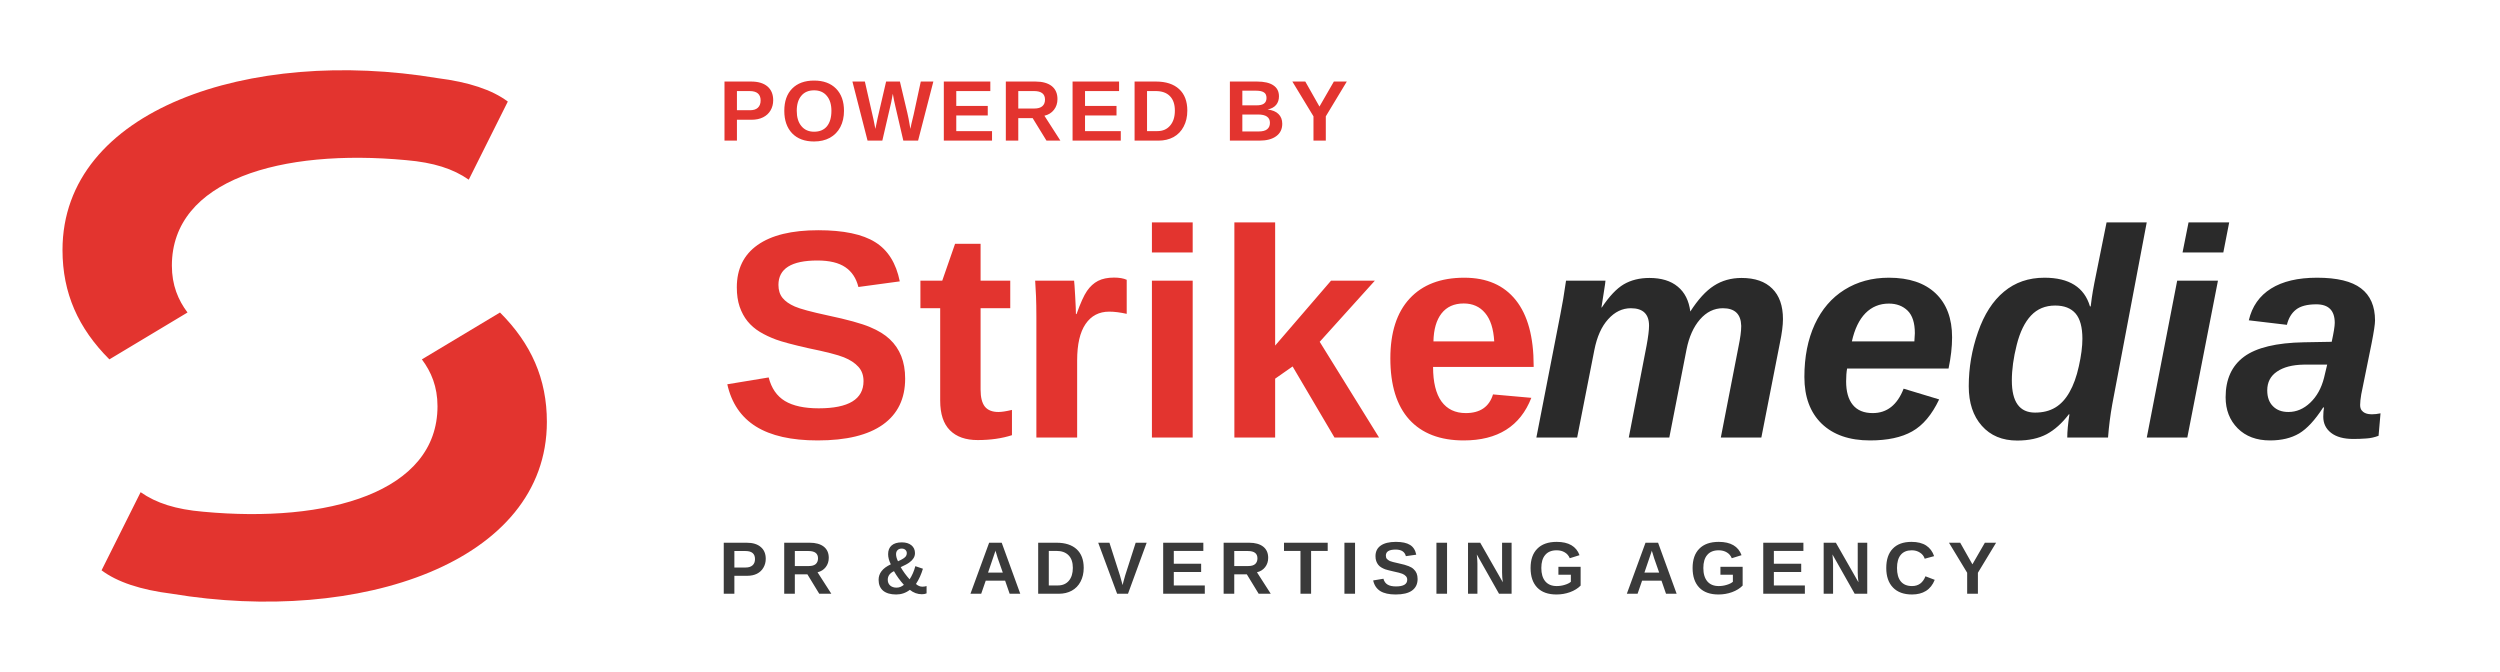
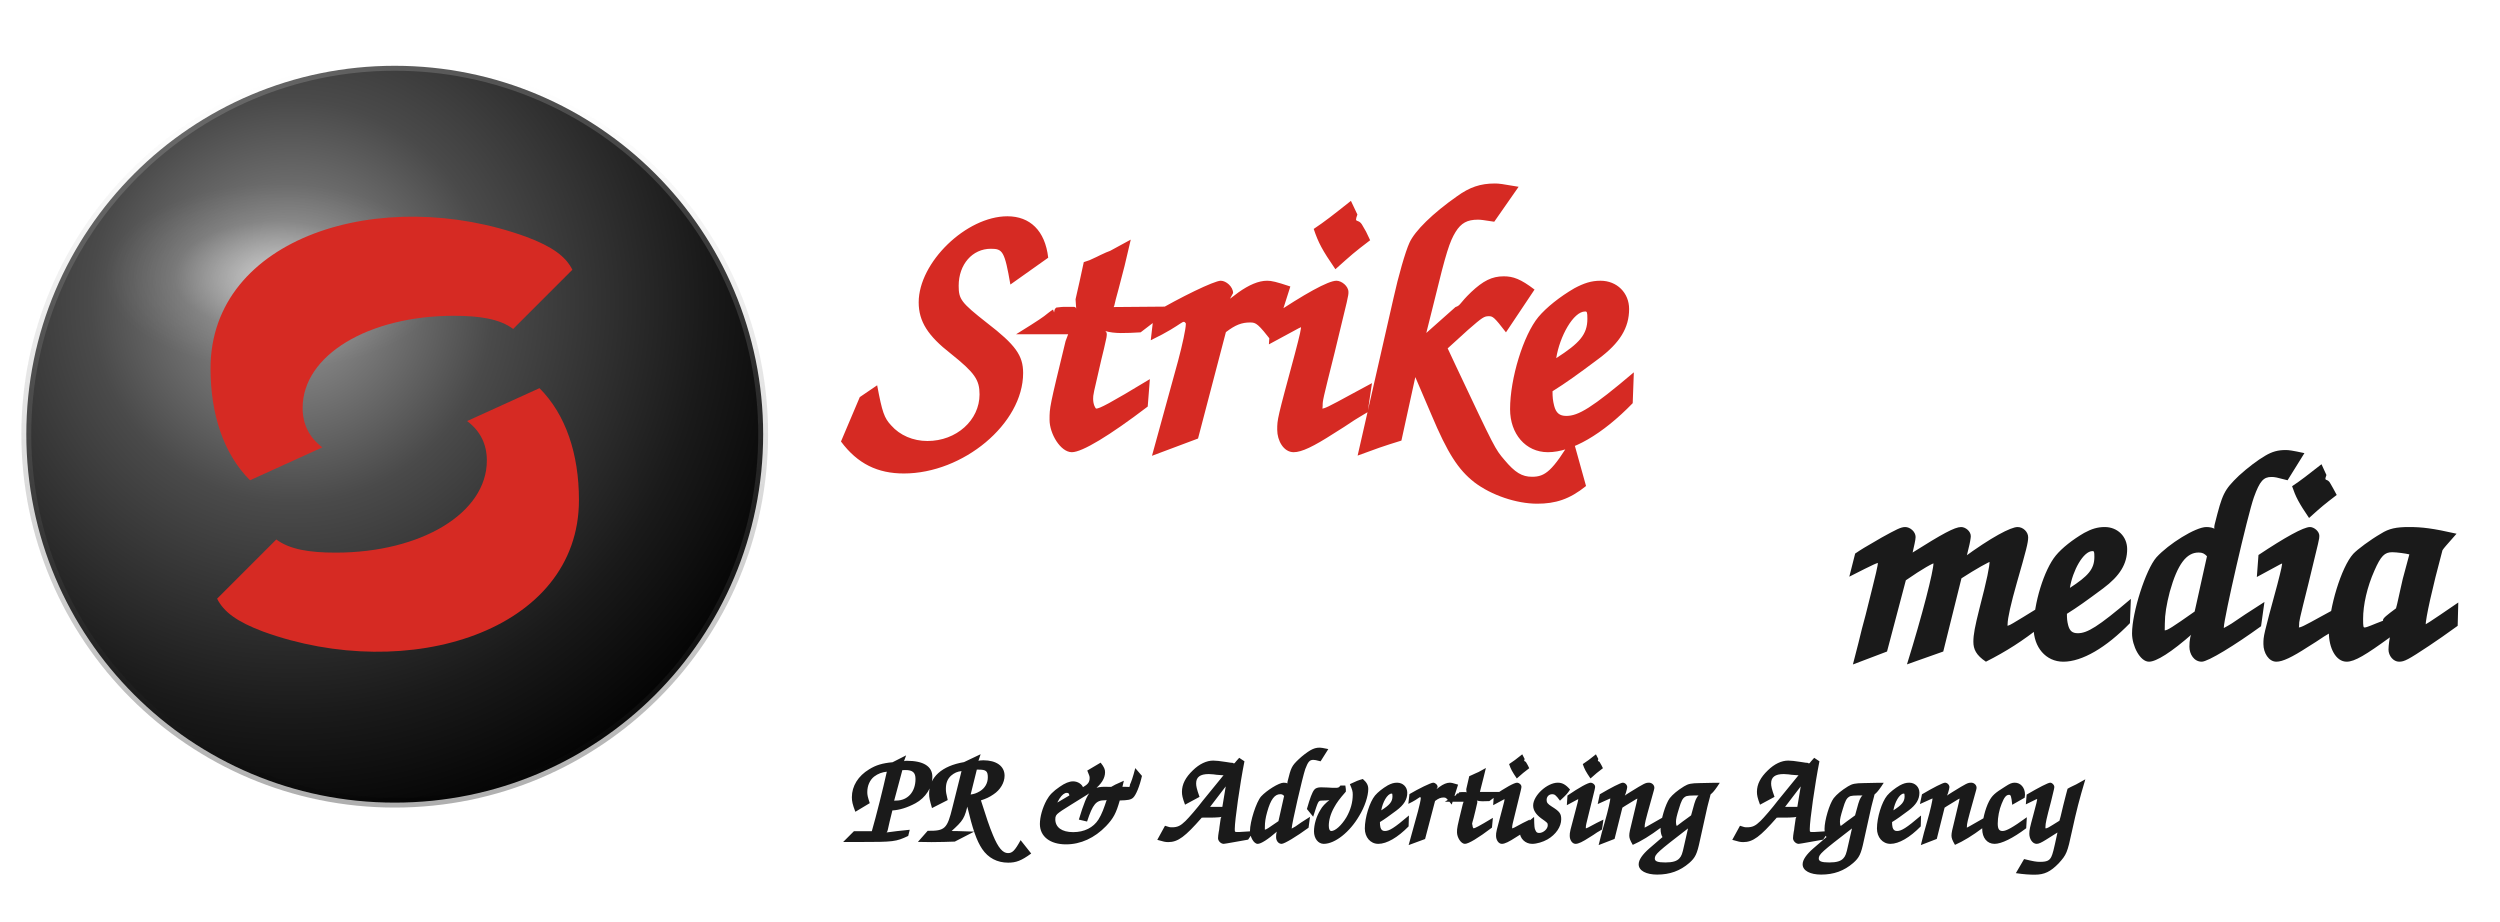
- <svg xmlns="http://www.w3.org/2000/svg" viewBox="0 0 320 86" role="img" aria-label="Powered by Strike Media — PR &amp; Advertising Agency">
-   <g transform="translate(0 4)">
-     <path d="M 8 28              C 8 10, 32 2, 56 6              C 60 6.5, 63 7.5, 65 9              L 60 19              C 58 17.6, 55.5 16.8, 52 16.5              C 36 15, 22 19, 22 30              C 22 32.5, 22.8 34.4, 24 36              L 14 42              C 10 38, 8 33.5, 8 28 Z" fill="#E3342F" />
-     <path d="M 70 50              C 70 68, 46 76, 22 72              C 18 71.5, 15 70.5, 13 69              L 18 59              C 20 60.4, 22.5 61.2, 26 61.5              C 42 63, 56 59, 56 48              C 56 45.5, 55.2 43.6, 54 42              L 64 36              C 68 40, 70 44.5, 70 50 Z" fill="#E3342F" />
+ <svg xmlns="http://www.w3.org/2000/svg" viewBox="0 0 380 140" role="img" aria-label="Strike Media — PR &amp; Advertising Agency">
+   <defs>
+     <radialGradient id="sm-sphere" cx="36%" cy="32%" r="72%">
+       <stop offset="0%" stop-color="#9A9A9A" />
+       <stop offset="38%" stop-color="#4A4A4A" />
+       <stop offset="78%" stop-color="#1A1A1A" />
+       <stop offset="100%" stop-color="#050505" />
+     </radialGradient>
+     <radialGradient id="sm-hilite" cx="50%" cy="50%" r="50%">
+       <stop offset="0%" stop-color="rgba(255,255,255,0.55)" />
+       <stop offset="60%" stop-color="rgba(255,255,255,0.10)" />
+       <stop offset="100%" stop-color="rgba(255,255,255,0)" />
+     </radialGradient>
+     <linearGradient id="sm-rim" x1="0" y1="0" x2="0" y2="1">
+       <stop offset="0%" stop-color="rgba(255,255,255,0.18)" />
+       <stop offset="100%" stop-color="rgba(0,0,0,0.35)" />
+     </linearGradient>
+   </defs>
+   <g transform="translate(0 6)">
+     <circle cx="60" cy="60" r="56" fill="url(#sm-sphere)" />
+     <circle cx="60" cy="60" r="56" fill="none" stroke="url(#sm-rim)" stroke-width="1.5" opacity="0.9" />
+     <ellipse cx="42" cy="36" rx="26" ry="14" fill="url(#sm-hilite)" />
+     <path d="M 32 50              C 32 30, 58 22, 80 30              C 84 31.5, 86 33, 87 35              L 78 44              C 76 42.5, 73 42, 69 42              C 56 42, 46 48, 46 56              C 46 58.5, 47 60.5, 49 62              L 38 67              C 34 63, 32 57, 32 50 Z" fill="#D62A23" />
+     <path d="M 88 70              C 88 90, 62 98, 40 90              C 36 88.5, 34 87, 33 85              L 42 76              C 44 77.5, 47 78, 51 78              C 64 78, 74 72, 74 64              C 74 61.5, 73 59.5, 71 58              L 82 53              C 86 57, 88 63, 88 70 Z" fill="#D62A23" />
  </g>
-   <text x="92" y="18" font-family="'Helvetica Neue', Arial, sans-serif" font-size="11" font-weight="700" letter-spacing="0.6" fill="#E3342F">POWERED BY</text>
-   <g font-family="'Helvetica Neue', Arial, sans-serif" font-size="38" font-weight="800">
-     <text x="92" y="56" fill="#E3342F">Strike</text>
-     <text x="196" y="56" fill="#2A2A2A" font-weight="600" font-style="italic">media</text>
+   <g font-family="'Comic Neue', 'Comic Sans MS', 'Chalkboard SE', cursive" font-style="italic" font-weight="700">
+     <text x="128" y="68" font-size="56" fill="#D62A23">Strike</text>
+     <text x="278" y="100" font-size="44" fill="#1A1A1A">media</text>
  </g>
-   <text x="92" y="76" font-family="'Helvetica Neue', Arial, sans-serif" font-size="9.5" font-weight="600" letter-spacing="1.4" fill="#3A3A3A">PR &amp; ADVERTISING AGENCY</text>
+   <text x="128" y="128" font-family="'Comic Neue', 'Comic Sans MS', 'Chalkboard SE', cursive" font-weight="700" font-size="20" fill="#1A1A1A">PR &amp; Advertising Agency</text>
</svg>
